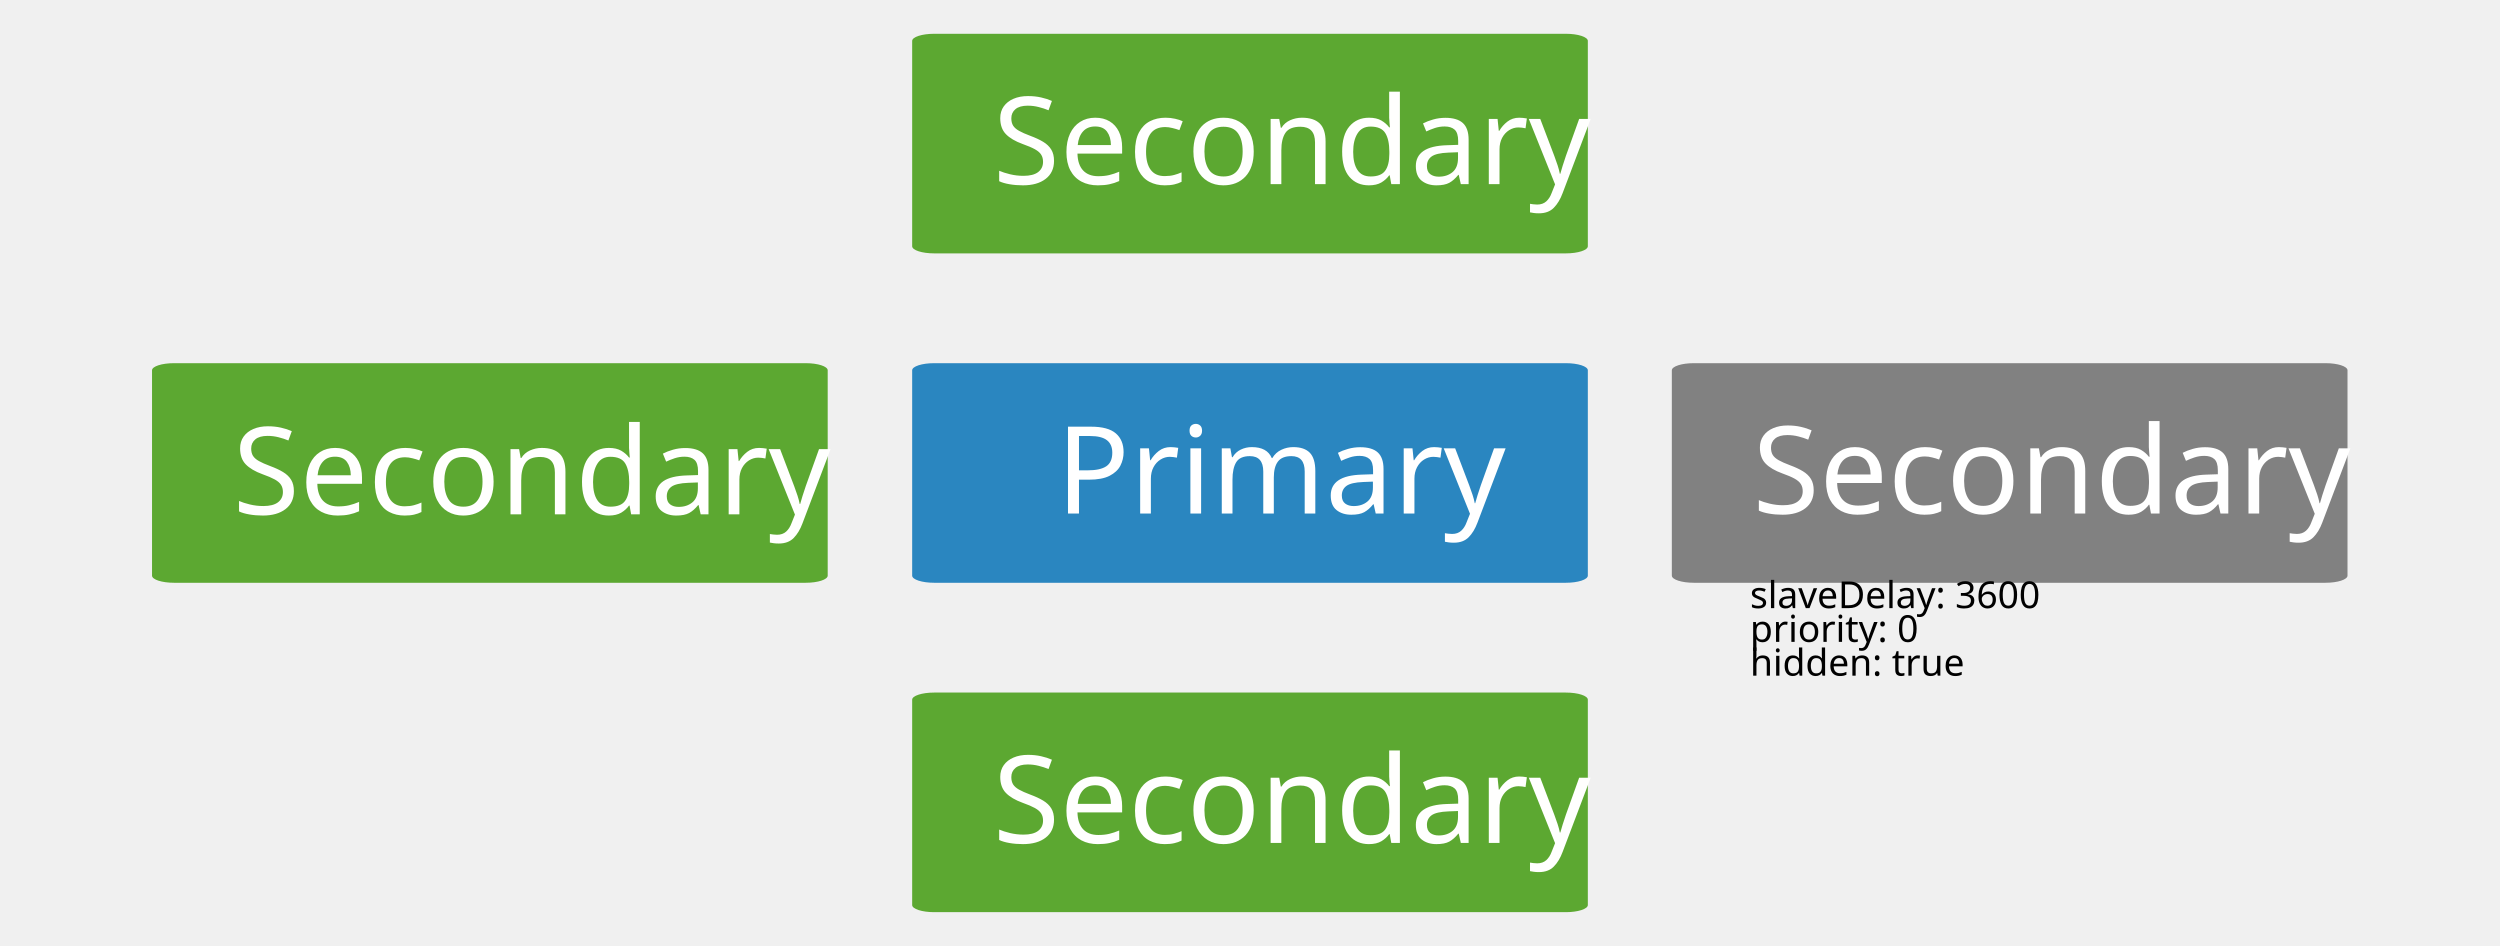
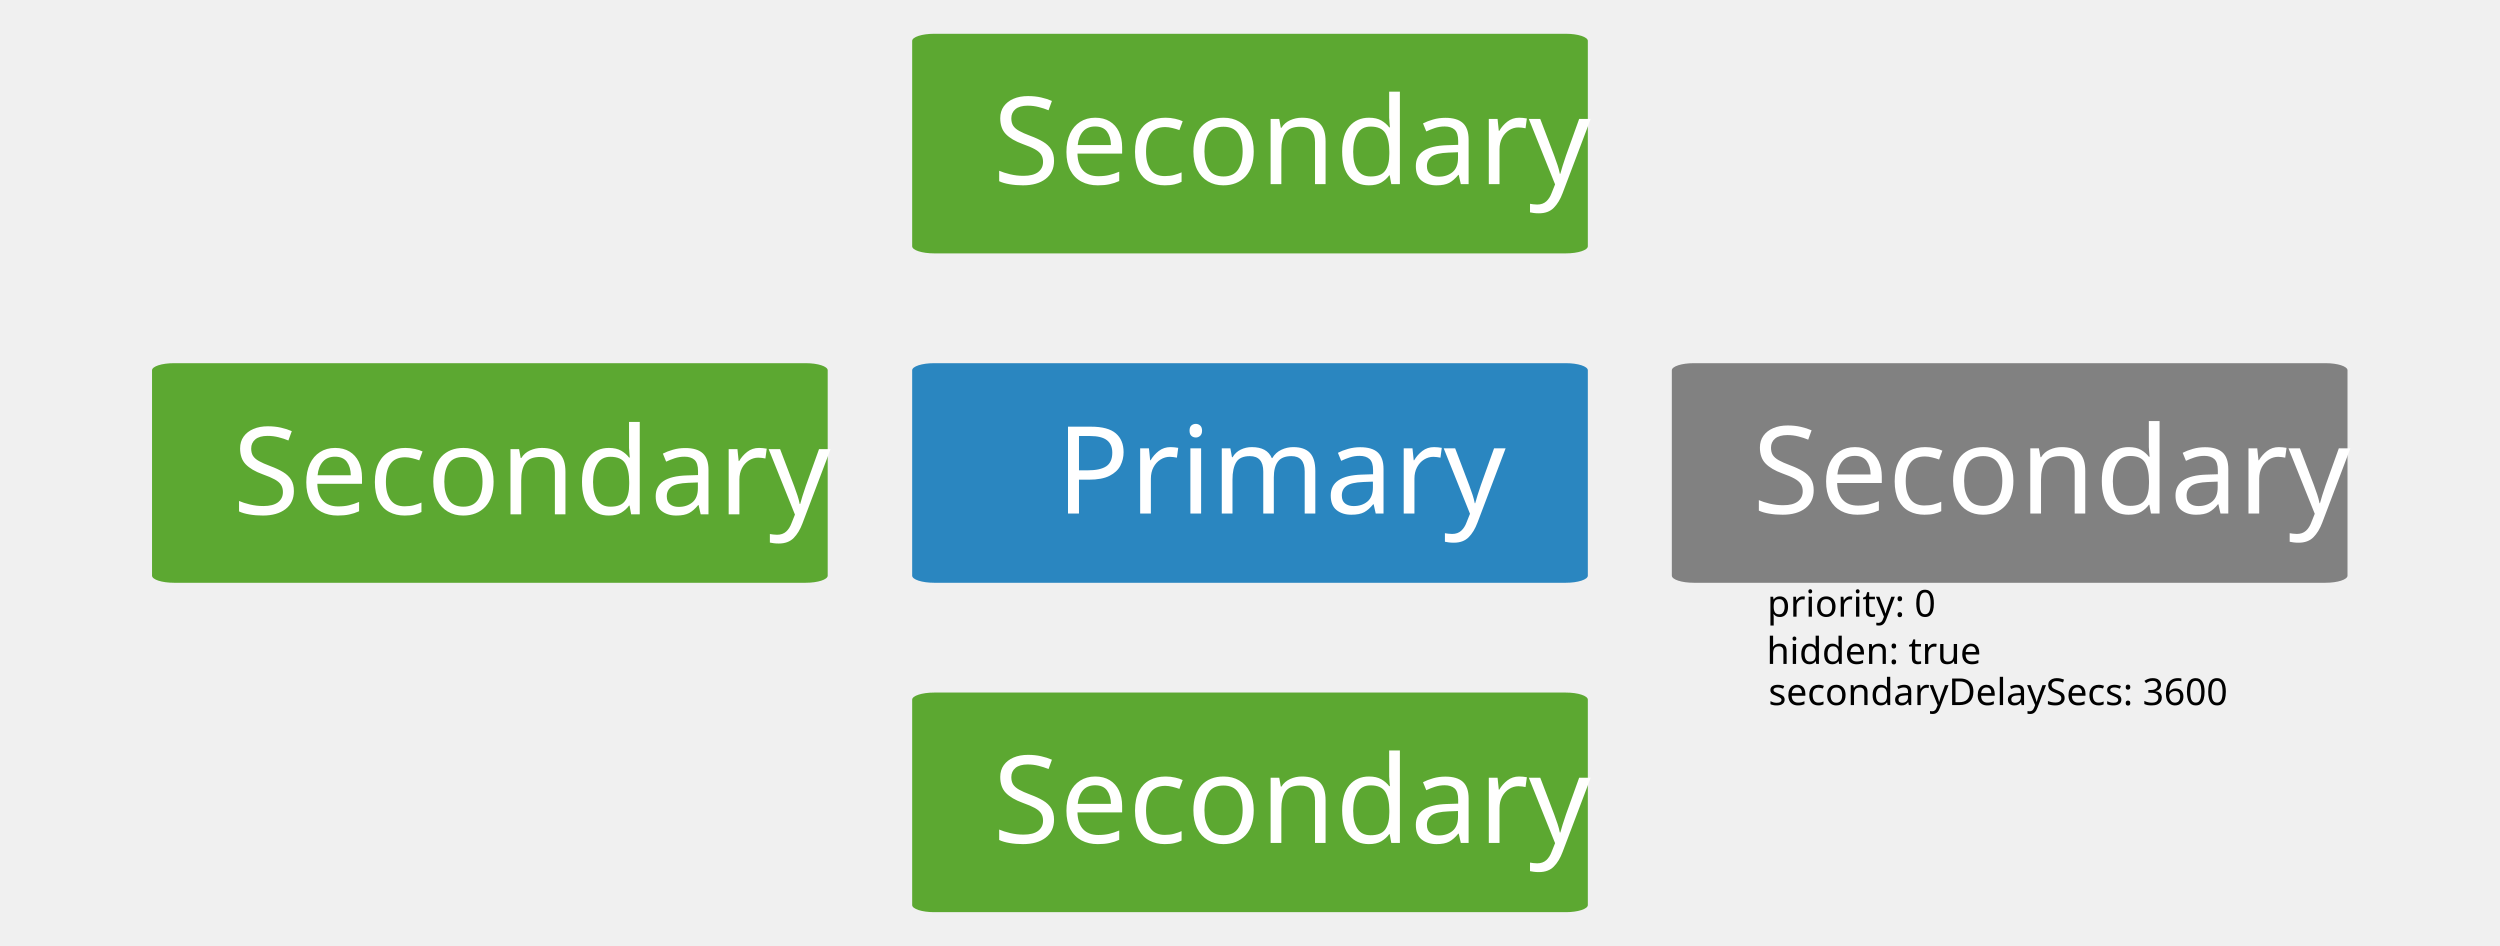
- <svg xmlns="http://www.w3.org/2000/svg" version="1.1" x="0px" y="0px" width="740" height="280" viewBox="0, 0, 740, 280">
-   <g id="Layer 1">
-     <g>
-       <path d="M245,109.61 C245,108.445 242.094,107.5 238.504,107.5 L51.496,107.5 C47.91,107.5 45,108.445 45,109.61 L45,170.388 C45,171.554 47.91,172.5 51.496,172.5 L238.504,172.5 C242.094,172.5 245,171.554 245,170.388 L245,109.61" fill="#5CA831" />
-       <text transform="matrix(1, -0, 0, 1, 145, 140)">
-         <tspan x="-76.087" y="12.242" font-family="GillSans" font-size="36" fill="#FFFFFE">Secondary</tspan>
-       </text>
-     </g>
-     <path d="M470,109.61 C470,108.445 467.094,107.5 463.504,107.5 L276.496,107.5 C272.91,107.5 270,108.445 270,109.61 L270,170.388 C270,171.554 272.91,172.5 276.496,172.5 L463.504,172.5 C467.094,172.5 470,171.554 470,170.388 L470,109.61" fill="#2A86C0" />
-     <text transform="matrix(1, 0, 0, 1, 370, 140)">
-       <tspan x="-57.357" y="12" font-family="GillSans" font-size="36" fill="#FFFFFF">Primary</tspan>
+ <svg xmlns="http://www.w3.org/2000/svg" width="740" height="280" version="1.1" id="svg110">
+   <defs id="defs114" />
+   <path d="M245 109.61c0-1.165-2.906-2.11-6.496-2.11H51.496c-3.586 0-6.496.945-6.496 2.11v60.778c0 1.166 2.91 2.112 6.496 2.112h187.008c3.59 0 6.496-.946 6.496-2.112V109.61" fill="#5CA831" id="path64" />
+   <text transform="translate(145 140)" id="text68">
+     <tspan x="-76.087" y="12.242" font-family="GillSans" font-size="36" fill="#FFFFFE" id="tspan66">Secondary</tspan>
+   </text>
+   <path d="M470 109.61c0-1.165-2.906-2.11-6.496-2.11H276.496c-3.586 0-6.496.945-6.496 2.11v60.778c0 1.166 2.91 2.112 6.496 2.112h187.008c3.59 0 6.496-.946 6.496-2.112V109.61" fill="#2A86C0" id="path70" />
+   <text transform="translate(370 140)" id="text74">
+     <tspan x="-57.357" y="12" font-family="GillSans" font-size="36" fill="#FFF" id="tspan72">Primary</tspan>
+   </text>
+   <path d="M694.863 109.61c0-1.165-2.905-2.11-6.496-2.11H501.359c-3.586 0-6.496.945-6.496 2.11v60.778c0 1.166 2.91 2.112 6.496 2.112h187.008c3.591 0 6.496-.946 6.496-2.112V109.61" fill="#818181" id="path76" />
+   <text transform="translate(594.863 140)" id="text80">
+     <tspan x="-76.087" y="12" font-family="GillSans" font-size="36" fill="#FFF" id="tspan78">Secondary</tspan>
+   </text>
+   <text id="text84" x="543.661" y="181.647">
+     <tspan x="523.109" y="182.527" font-size="11" id="tspan82" style="font-size:11px;font-family:GillSans-Light">priority: 0</tspan>
+   </text>
+   <text id="text88" x="548.705" y="195.549">
+     <tspan x="522.934" y="196.516" font-size="11" id="tspan86" style="font-size:11px;font-family:GillSans-Light">hidden: true</tspan>
+   </text>
+   <text id="text92" x="558.918" y="207.647">
+     <tspan x="523.471" y="208.701" font-size="11" id="tspan90" style="font-size:11px;font-family:GillSans-Light">secondaryDelaySecs: 3600</tspan>
+   </text>
+   <g id="g100">
+     <path d="M470 12.11c0-1.165-2.906-2.11-6.496-2.11H276.496c-3.586 0-6.496.945-6.496 2.11v60.778c0 1.166 2.91 2.112 6.496 2.112h187.008c3.59 0 6.496-.946 6.496-2.112V12.11" fill="#5CA831" id="path94" />
+     <text transform="translate(370 42.5)" id="text98">
+       <tspan x="-76.087" y="12" font-family="GillSans" font-size="36" fill="#FFFFFE" id="tspan96">Secondary</tspan>
    </text>
-     <g>
-       <path d="M694.863,109.61 C694.863,108.445 691.958,107.5 688.367,107.5 L501.359,107.5 C497.773,107.5 494.863,108.445 494.863,109.61 L494.863,170.388 C494.863,171.554 497.773,172.5 501.359,172.5 L688.367,172.5 C691.958,172.5 694.863,171.554 694.863,170.388 L694.863,109.61" fill="#818181" />
-       <text transform="matrix(1, -0, 0, 1, 594.863, 140)">
-         <tspan x="-76.087" y="12" font-family="GillSans" font-size="36" fill="#FFFFFF">Secondary</tspan>
-       </text>
-     </g>
-     <text transform="matrix(1, 0, 0, 1, 541.531, 189)">
-       <tspan x="-23.531" y="1" font-family="GillSans-Light" font-size="11" fill="#000000">priority: 0 </tspan>
+   </g>
+   <g id="g108">
+     <path d="M470 207.11c0-1.165-2.906-2.11-6.496-2.11H276.496c-3.586 0-6.496.945-6.496 2.11v60.778c0 1.166 2.91 2.112 6.496 2.112h187.008c3.59 0 6.496-.946 6.496-2.112V207.11" fill="#5CA831" id="path102" />
+     <text transform="translate(370 237.5)" id="text106">
+       <tspan x="-76.087" y="12" font-family="GillSans" font-size="36" fill="#FFFFFE" id="tspan104">Secondary</tspan>
    </text>
-     <text transform="matrix(1, 0, 0, 1, 549.119, 199)">
-       <tspan x="-31.119" y="1" font-family="GillSans-Light" font-size="11" fill="#000000">hidden: true </tspan>
-     </text>
-     <text transform="matrix(1, 0, 0, 1, 556.909, 179)">
-       <tspan x="-38.909" y="1" font-family="GillSans-Light" font-size="11" fill="#000000">slaveDelay: 3600</tspan>
-     </text>
-     <text transform="matrix(1, 0, 0, 1, 627.641, -0.458)" />
-     <g>
-       <path d="M470,12.11 C470,10.945 467.094,10 463.504,10 L276.496,10 C272.91,10 270,10.945 270,12.11 L270,72.888 C270,74.054 272.91,75 276.496,75 L463.504,75 C467.094,75 470,74.054 470,72.888 L470,12.11" fill="#5CA831" />
-       <text transform="matrix(1, -0, 0, 1, 370, 42.5)">
-         <tspan x="-76.087" y="12" font-family="GillSans" font-size="36" fill="#FFFFFE">Secondary</tspan>
-       </text>
-     </g>
-     <g>
-       <path d="M470,207.11 C470,205.945 467.094,205 463.504,205 L276.496,205 C272.91,205 270,205.945 270,207.11 L270,267.888 C270,269.054 272.91,270 276.496,270 L463.504,270 C467.094,270 470,269.054 470,267.888 L470,207.11" fill="#5CA831" />
-       <text transform="matrix(1, -0, 0, 1, 370, 237.5)">
-         <tspan x="-76.087" y="12" font-family="GillSans" font-size="36" fill="#FFFFFE">Secondary</tspan>
-       </text>
-     </g>
  </g>
-   <defs />
</svg>
